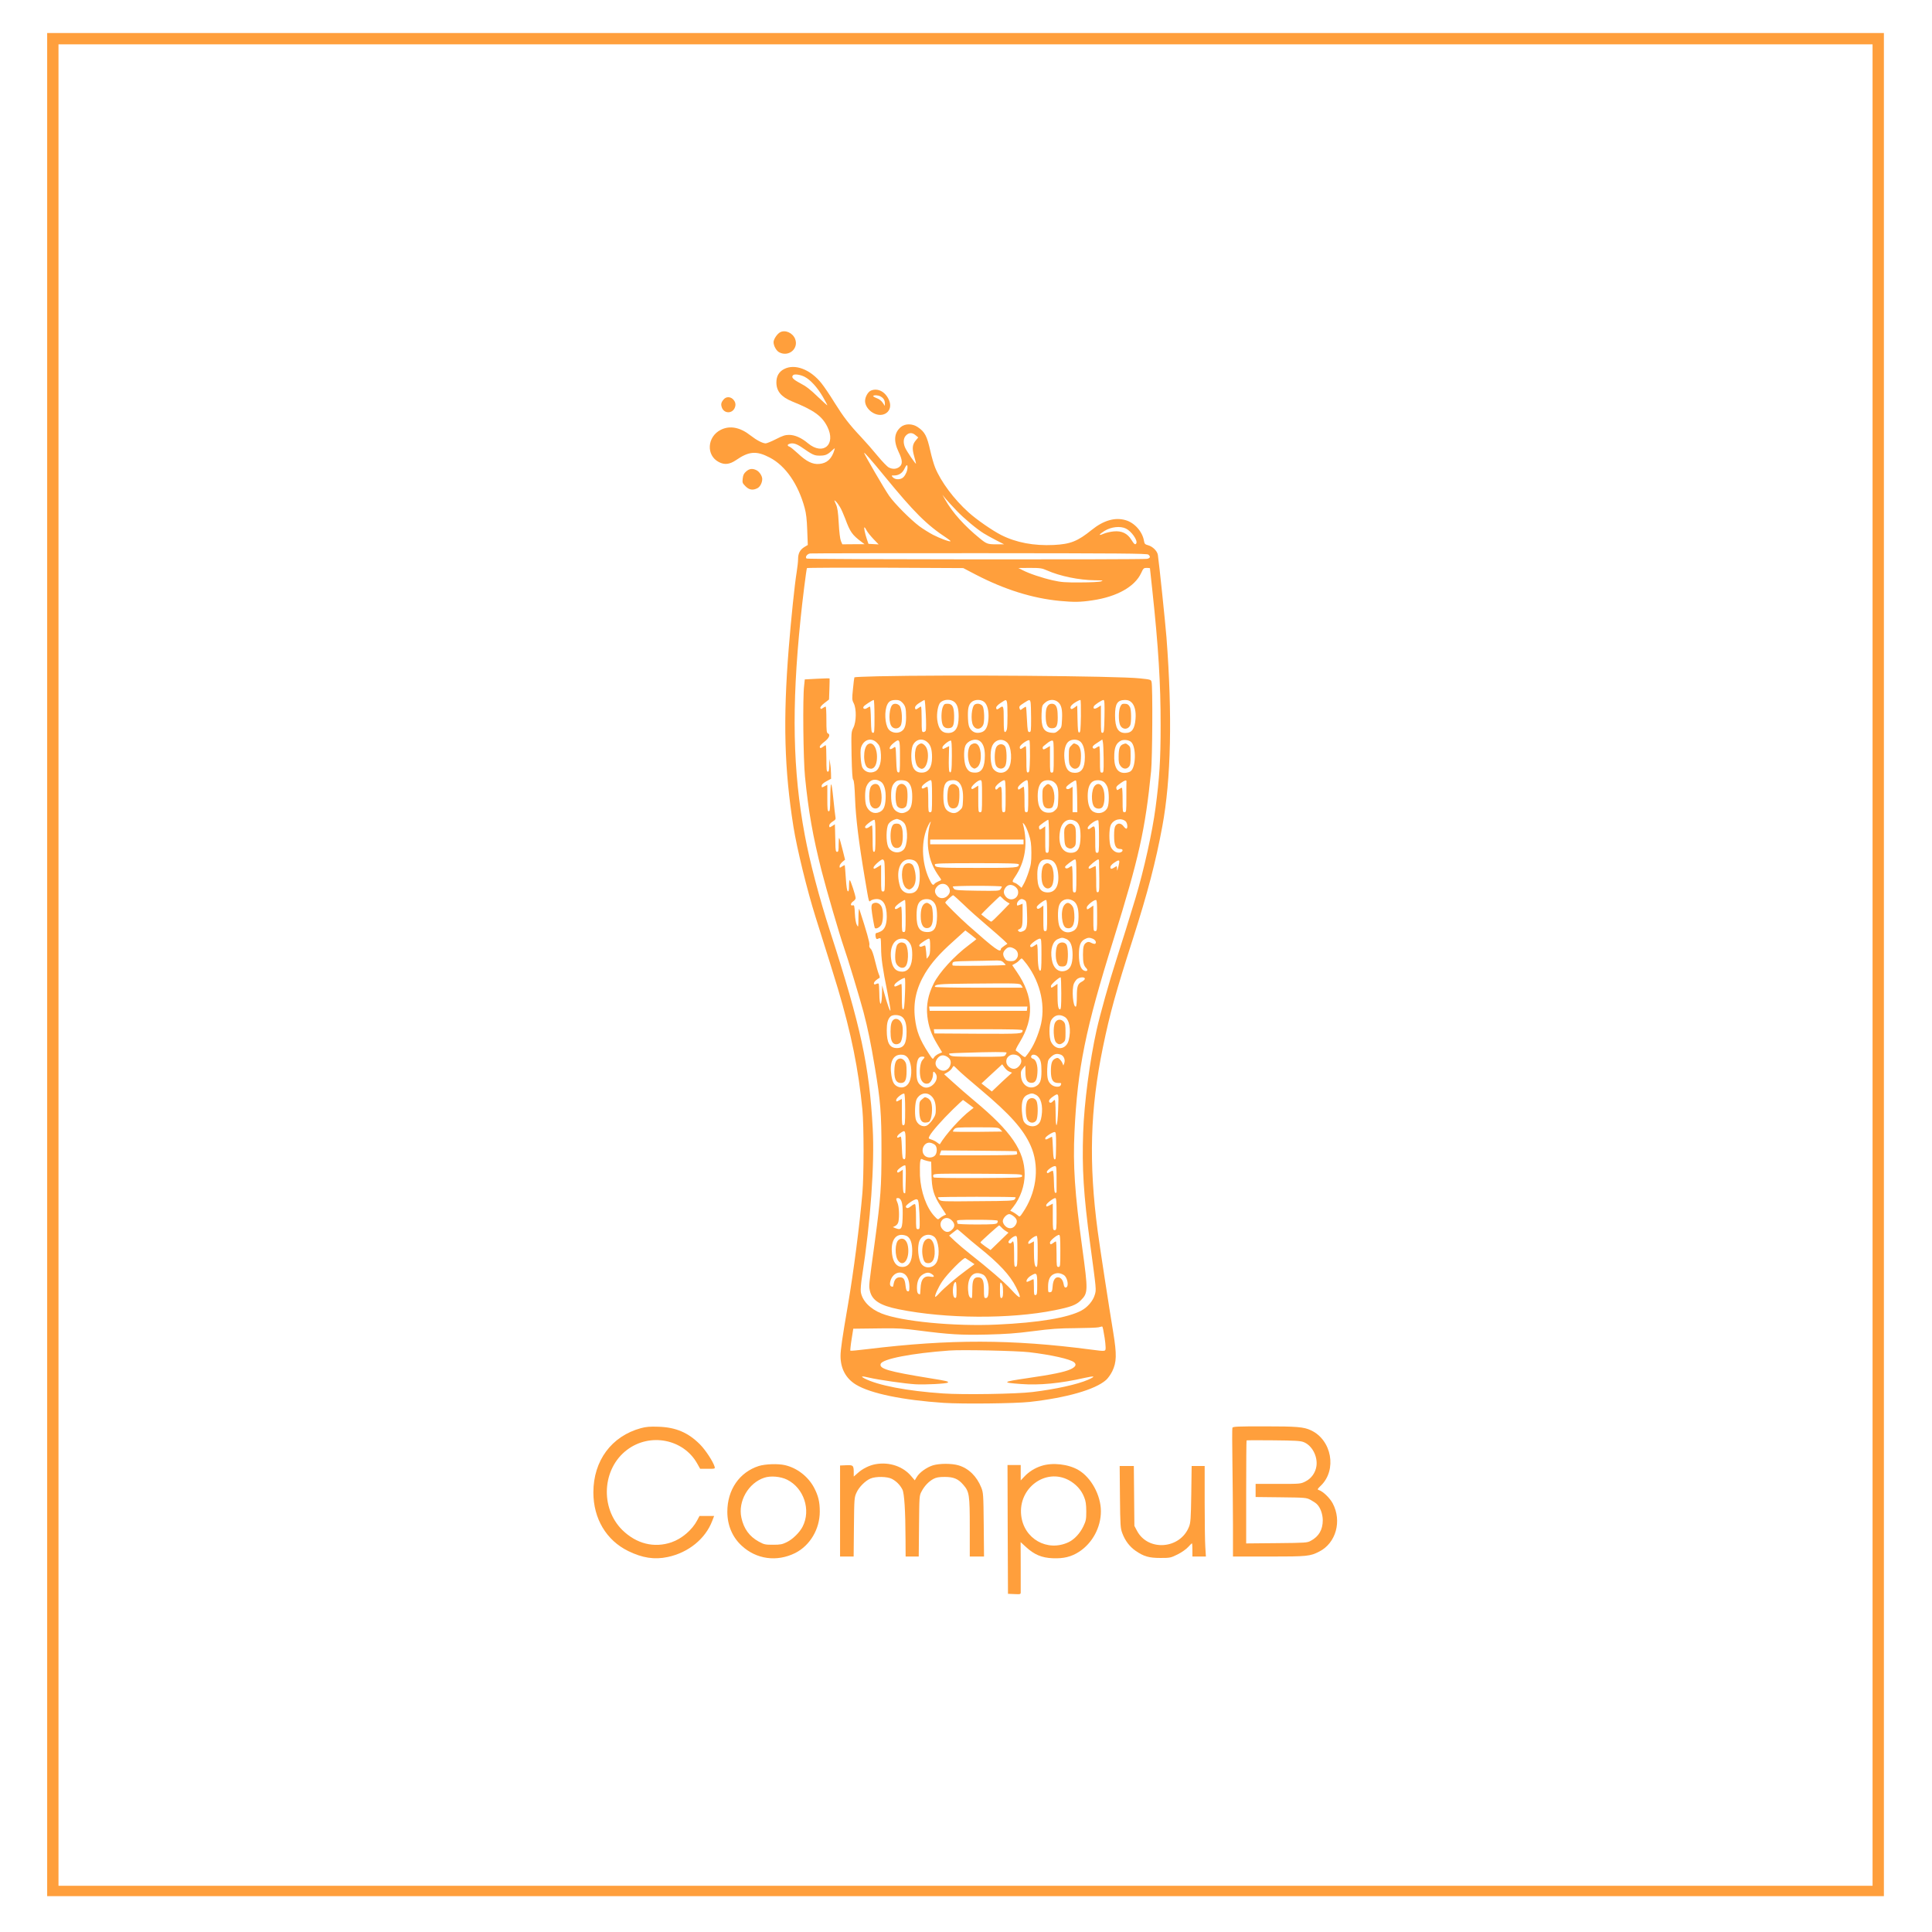
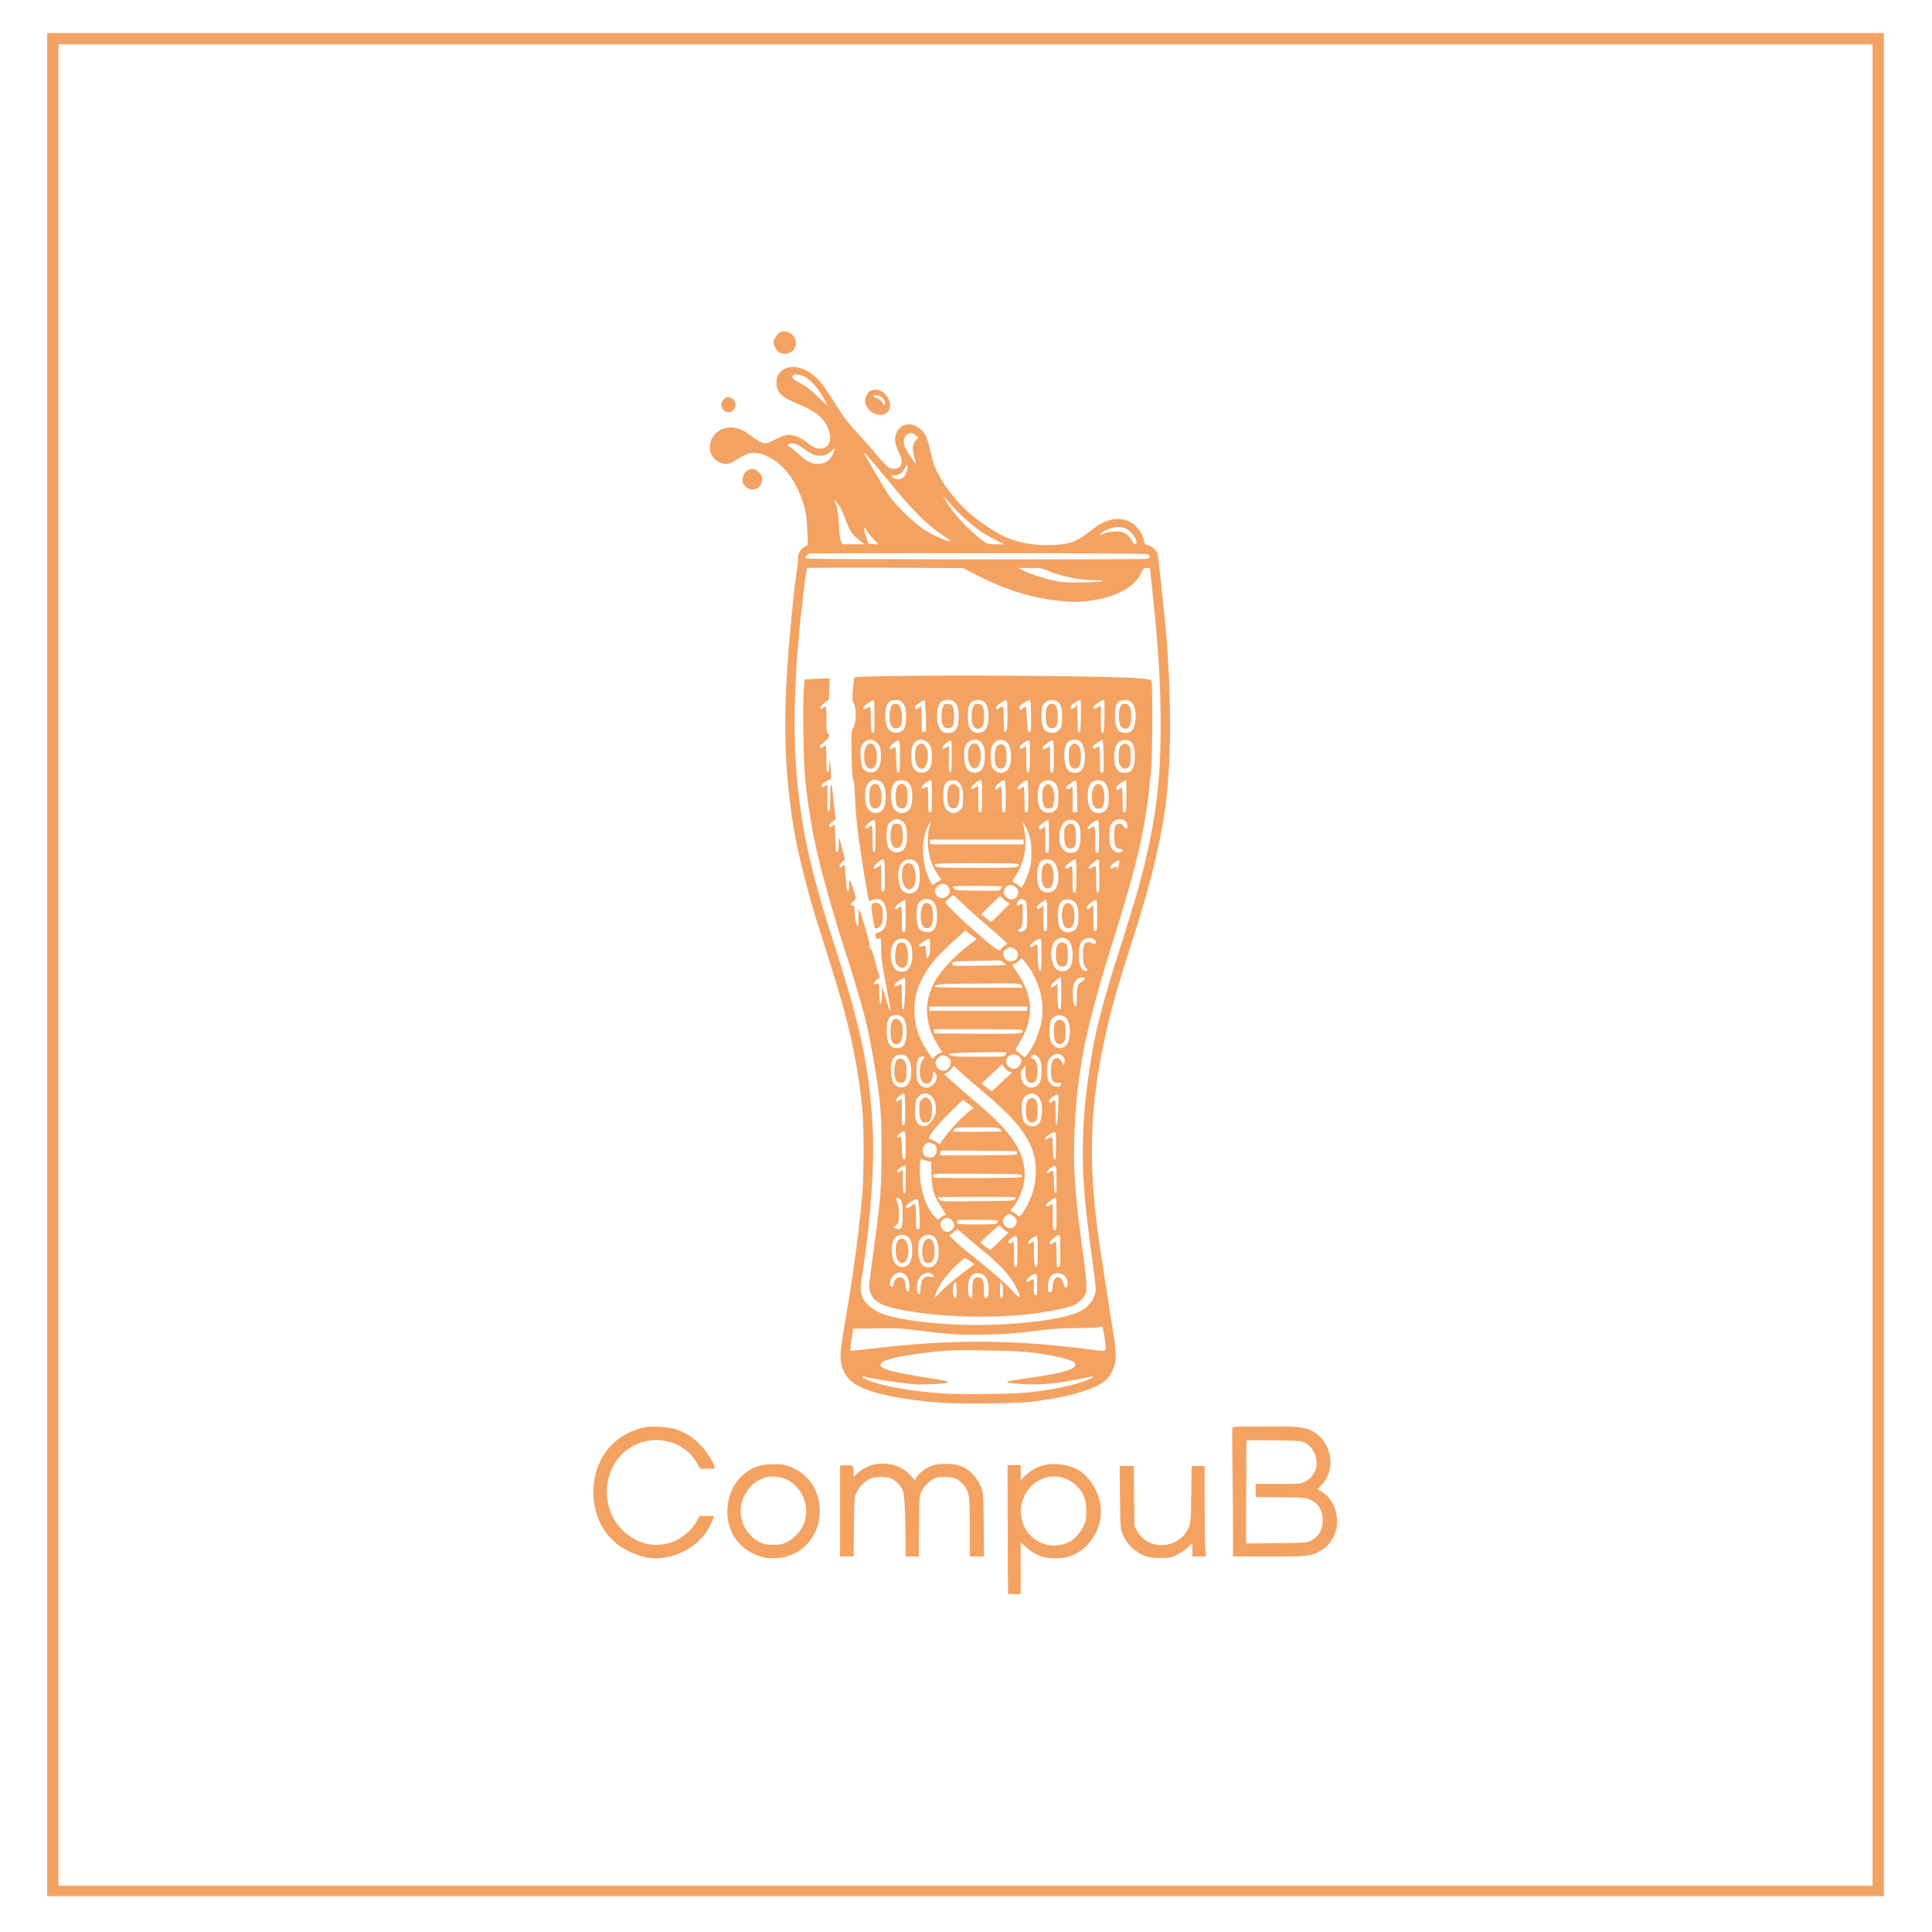
<svg xmlns="http://www.w3.org/2000/svg" version="1.0" width="2048pt" height="2048pt" viewBox="0 0 2048 2048" preserveAspectRatio="xMidYMid meet">
-   <g transform="translate(0,2048) scale(0.1,-0.1)" fill="#ff9f3c" stroke="none">
+   <g transform="translate(0,2048) scale(0.1,-0.1)" fill="#f4a261" stroke="none">
    <path d="M500 10255 l0 -9875 9735 0 9735 0 0 9875 0 9875 -9735 0 -9735 0 0 -9875z m19350 -5 l0 -9760 -9615 0 -9615 0 0 9760 0 9760 9615 0 9615 0 0 -9760z" />
    <path d="M8270 16958 c-32 -17 -70 -74 -70 -105 0 -39 30 -93 61 -108 99 -52 207 39 168 141 -25 65 -104 101 -159 72z" />
    <path d="M8310 16567 c-53 -28 -80 -75 -80 -140 0 -93 50 -154 166 -202 233 -94 317 -155 374 -268 95 -190 -44 -310 -205 -176 -69 58 -139 89 -201 89 -40 0 -68 -9 -138 -45 -49 -25 -98 -45 -110 -45 -33 1 -95 33 -159 83 -111 88 -220 109 -316 61 -146 -73 -158 -271 -21 -342 61 -32 115 -25 183 21 136 94 216 100 356 27 168 -87 303 -283 371 -535 16 -59 23 -121 27 -236 l6 -156 -37 -22 c-46 -29 -66 -67 -66 -128 0 -26 -7 -88 -15 -138 -21 -126 -60 -504 -84 -805 -61 -765 -47 -1281 50 -1895 37 -231 144 -669 234 -955 144 -457 185 -588 237 -760 141 -471 219 -860 260 -1285 16 -174 16 -689 0 -880 -30 -346 -93 -833 -153 -1185 -61 -353 -79 -479 -79 -544 0 -134 57 -240 166 -305 154 -93 496 -163 927 -192 203 -13 754 -7 912 10 391 44 693 130 809 232 20 17 49 58 66 92 47 97 49 178 11 412 -41 246 -146 927 -165 1075 -96 723 -80 1291 55 1947 75 363 135 580 319 1153 156 488 241 812 311 1190 93 501 107 1180 44 2005 -13 160 -76 768 -91 872 -6 41 -55 90 -103 103 -33 9 -39 15 -44 45 -16 99 -100 194 -195 221 -112 33 -234 -2 -359 -103 -150 -121 -225 -151 -403 -160 -211 -10 -398 25 -558 106 -92 47 -259 162 -344 239 -156 140 -293 324 -355 475 -14 34 -36 111 -50 172 -37 165 -58 206 -135 258 -57 38 -133 38 -178 1 -72 -61 -80 -147 -25 -263 43 -89 45 -132 9 -160 -31 -25 -74 -27 -113 -6 -16 8 -69 63 -117 121 -48 59 -127 149 -175 200 -128 136 -187 213 -284 368 -47 77 -109 168 -137 203 -118 148 -283 211 -398 150z m219 -81 c62 -32 137 -114 195 -215 25 -44 46 -83 46 -87 0 -4 -46 38 -103 92 -77 75 -123 110 -185 142 -77 41 -97 63 -75 85 14 15 76 6 122 -17z m1177 -620 l28 -23 -26 -31 c-37 -44 -41 -85 -18 -167 11 -38 20 -74 20 -79 0 -15 -100 132 -116 170 -22 52 -18 101 11 129 30 31 66 32 101 1z m-1207 -128 c115 -80 133 -88 189 -88 60 0 83 9 131 54 33 30 33 30 26 6 -28 -94 -79 -141 -161 -148 -71 -6 -136 26 -228 113 -38 35 -77 67 -87 70 -22 7 -25 21 -6 28 37 16 78 5 136 -35z m875 -303 c317 -387 449 -519 664 -660 23 -15 40 -30 38 -32 -8 -9 -109 29 -186 68 -41 22 -106 62 -145 91 -93 70 -260 237 -319 321 -47 66 -266 443 -266 456 1 10 74 -73 214 -244z m246 91 c0 -34 -18 -77 -42 -103 -28 -30 -87 -31 -113 -3 -18 20 -17 20 14 20 48 0 87 25 108 70 21 45 33 51 33 16z m520 -459 c77 -81 211 -193 288 -241 24 -15 82 -47 130 -72 l86 -44 -83 0 c-91 0 -103 4 -176 64 -160 130 -288 272 -365 408 l-30 53 37 -45 c21 -25 72 -80 113 -123z m-1235 37 c14 -23 38 -79 55 -123 52 -141 73 -171 176 -248 l29 -22 -118 0 -118 -1 -15 35 c-9 22 -18 95 -23 188 -7 122 -13 164 -30 202 -21 47 -21 48 -1 30 11 -10 31 -37 45 -61z m3030 -227 c59 -28 128 -127 110 -157 -11 -18 -22 -11 -52 38 -42 68 -102 97 -186 89 -34 -3 -84 -14 -111 -26 -56 -25 -49 -7 12 31 71 44 168 54 227 25z m-2749 -19 c9 -18 42 -59 72 -91 l56 -58 -54 3 -54 3 -17 50 c-20 59 -34 125 -25 125 3 0 13 -14 22 -32z m2987 -257 c26 -21 20 -38 -14 -45 -49 -9 -3592 -7 -3608 3 -20 13 3 49 36 54 16 2 825 3 1799 3 1485 -1 1774 -3 1787 -15z m-1830 -212 c309 -160 601 -251 892 -279 150 -14 219 -13 344 6 261 38 451 145 518 290 23 50 27 54 59 54 19 0 34 -2 34 -4 0 -2 11 -106 25 -232 64 -594 89 -992 88 -1434 0 -368 -12 -557 -54 -874 -34 -257 -121 -650 -212 -956 -60 -200 -147 -479 -207 -665 -70 -216 -168 -566 -205 -731 -73 -327 -132 -774 -143 -1089 -13 -381 4 -659 74 -1180 67 -498 66 -484 49 -541 -18 -63 -76 -131 -141 -166 -143 -77 -454 -129 -894 -149 -454 -21 -1015 33 -1226 118 -121 48 -205 135 -219 228 -4 23 2 95 14 170 89 571 133 1183 112 1566 -36 663 -126 1079 -451 2084 -115 354 -217 744 -269 1023 -127 680 -141 1352 -45 2287 19 192 62 534 68 543 2 4 376 5 831 4 l826 -4 132 -69z m754 45 c140 -62 341 -103 508 -105 84 -1 95 -2 70 -11 -17 -7 -112 -12 -220 -12 -164 -1 -204 2 -294 22 -115 26 -252 72 -321 108 l-45 23 122 1 c110 0 128 -3 180 -26z m597 -8046 c3 -18 10 -60 16 -92 5 -33 10 -77 10 -98 0 -45 4 -45 -156 -24 -839 110 -1495 111 -2367 5 -97 -12 -180 -20 -183 -17 -2 3 3 57 13 119 l18 114 70 1 c39 0 151 2 250 3 147 2 216 -2 375 -23 324 -42 444 -49 720 -43 201 5 305 12 490 36 192 25 274 31 450 32 118 1 229 5 245 9 17 4 33 8 37 9 4 0 9 -14 12 -31z m-784 -242 c236 -28 435 -73 476 -107 29 -24 16 -49 -38 -74 -64 -29 -188 -55 -457 -94 -268 -39 -277 -47 -70 -62 196 -15 418 6 677 65 109 24 121 18 36 -20 -112 -49 -342 -100 -589 -130 -169 -21 -737 -30 -950 -15 -382 26 -692 86 -833 160 -44 24 -28 26 53 7 97 -23 382 -64 490 -70 98 -6 330 6 342 18 12 12 -7 17 -188 46 -444 72 -543 101 -523 153 20 52 328 112 729 141 133 10 718 -3 845 -18z" />
    <path d="M9303 13311 c-133 -3 -243 -8 -246 -11 -2 -3 -9 -57 -15 -121 -11 -108 -11 -117 8 -154 30 -60 28 -195 -4 -259 -23 -46 -23 -49 -19 -294 4 -179 9 -250 17 -257 9 -7 15 -69 20 -200 7 -201 40 -468 102 -835 49 -289 42 -263 67 -245 12 8 39 15 60 15 70 0 107 -64 107 -187 0 -83 -22 -137 -65 -157 -18 -9 -38 -16 -44 -16 -12 0 -15 -29 -5 -54 4 -12 11 -13 24 -6 9 5 20 6 24 3 3 -3 6 -48 6 -100 0 -108 16 -219 65 -462 19 -96 35 -186 34 -200 -1 -28 -35 69 -69 194 l-19 70 -1 -65 c-1 -164 -28 -177 -29 -14 -1 50 -4 94 -7 97 -4 3 -15 2 -25 -3 -30 -17 -35 11 -6 36 14 12 31 24 37 26 9 3 7 15 -5 43 -9 22 -27 87 -41 145 -16 67 -32 111 -44 122 -14 13 -18 26 -14 42 5 20 -30 144 -106 376 -6 16 -9 -13 -10 -85 -1 -107 -1 -109 -17 -80 -10 18 -18 64 -21 121 -4 83 -6 91 -23 87 -28 -8 -24 23 6 43 14 9 25 24 25 33 1 25 -54 191 -62 191 -5 0 -8 -27 -8 -61 0 -44 -3 -60 -12 -57 -9 3 -16 47 -22 139 -5 74 -10 135 -11 137 -2 2 -15 -4 -29 -13 -25 -17 -26 -17 -26 3 0 11 13 31 29 45 l29 24 -28 112 c-15 62 -31 115 -34 118 -3 4 -6 -28 -6 -70 0 -62 -3 -77 -15 -77 -16 0 -19 13 -20 105 0 33 -2 89 -3 124 l-2 63 -25 -16 c-31 -20 -35 -20 -35 3 0 11 15 29 36 42 30 18 35 26 30 48 -3 14 -13 105 -23 201 -20 197 -30 193 -32 -12 -1 -107 -4 -128 -16 -128 -13 0 -15 22 -15 140 l0 141 -30 -16 c-29 -15 -30 -15 -30 5 0 14 16 29 50 48 l50 27 -1 55 c0 30 -4 78 -9 105 l-7 50 -2 -67 c-1 -53 -4 -68 -16 -68 -13 0 -15 22 -15 140 0 77 -3 140 -7 140 -5 0 -17 -7 -27 -15 -25 -19 -36 -19 -36 0 0 8 22 32 49 52 51 39 67 78 36 89 -12 5 -15 31 -15 145 0 76 -3 139 -8 139 -4 0 -17 -7 -29 -15 -18 -13 -22 -13 -27 0 -3 9 12 28 43 52 l49 38 4 110 c2 61 3 112 2 113 -2 2 -61 1 -133 -3 l-130 -7 -7 -67 c-16 -130 -9 -773 9 -961 37 -373 84 -637 176 -1000 51 -201 190 -677 236 -810 44 -125 171 -547 209 -690 46 -176 77 -327 120 -585 60 -356 70 -487 70 -880 0 -387 -8 -503 -69 -956 -68 -499 -66 -474 -54 -531 22 -102 107 -157 306 -197 499 -101 1182 -105 1653 -10 173 35 226 55 275 103 80 80 80 98 17 561 -79 574 -99 874 -82 1226 32 674 115 1086 415 2044 267 855 336 1165 397 1780 14 138 18 899 5 946 -6 25 -10 26 -124 38 -240 26 -2033 39 -2780 22z m814 -272 c32 -27 45 -72 45 -154 0 -120 -35 -175 -112 -175 -67 0 -103 44 -115 141 -8 68 9 160 34 183 39 35 109 37 148 5z m-847 -155 c0 -162 -1 -175 -17 -172 -16 3 -18 19 -21 141 -1 75 -6 137 -10 137 -4 0 -18 -7 -31 -16 -24 -17 -50 -6 -36 16 8 14 95 70 107 70 4 0 8 -79 8 -176z m294 149 c34 -34 41 -61 41 -158 -1 -94 -18 -136 -65 -155 -41 -17 -97 -3 -121 30 -40 53 -46 196 -13 262 18 36 40 47 90 48 32 0 48 -6 68 -27z m250 -126 c4 -84 4 -160 0 -170 -3 -9 -15 -17 -25 -17 -18 0 -19 9 -19 135 0 74 -3 135 -7 135 -5 0 -17 -7 -27 -15 -27 -20 -36 -19 -36 5 0 13 16 31 47 50 26 17 50 30 54 30 3 0 9 -69 13 -153z m618 133 c34 -27 52 -95 46 -179 -7 -90 -31 -133 -81 -145 -47 -12 -83 0 -111 37 -16 22 -22 47 -25 108 -4 103 4 146 36 175 33 31 99 33 135 4z m242 -2 c8 -30 8 -247 0 -287 -4 -17 -13 -31 -20 -31 -11 0 -14 27 -14 135 0 142 -3 151 -44 120 -26 -20 -36 -19 -36 4 0 11 19 31 48 50 56 37 58 37 66 9z m250 0 c3 -13 6 -89 6 -170 0 -137 -1 -148 -18 -148 -17 0 -20 13 -26 132 -3 72 -8 134 -11 136 -2 2 -16 -6 -32 -17 -26 -21 -28 -21 -34 -4 -9 24 -4 30 49 64 55 35 58 35 66 7z m289 2 c38 -30 50 -79 45 -183 -4 -87 -5 -91 -38 -120 -29 -25 -39 -29 -77 -24 -82 9 -107 59 -102 201 4 84 5 89 37 117 40 36 96 39 135 9z m245 -152 c-3 -146 -5 -173 -18 -173 -13 0 -15 24 -18 143 l-3 143 -30 -22 c-25 -18 -33 -19 -40 -8 -5 9 -1 21 13 36 19 20 74 52 91 53 4 0 6 -78 5 -172z m250 0 c-3 -155 -5 -173 -20 -176 -17 -3 -18 9 -18 143 l0 147 -34 -22 c-34 -20 -51 -15 -41 12 6 16 85 68 103 68 10 0 12 -38 10 -172z m285 148 c35 -32 51 -96 44 -178 -9 -107 -39 -148 -109 -148 -76 0 -108 56 -108 185 0 126 24 164 106 165 30 0 48 -7 67 -24z m-2698 -429 c27 -27 34 -44 40 -90 13 -104 -9 -188 -56 -213 -53 -27 -114 -8 -139 43 -7 15 -15 66 -17 113 -3 68 -1 92 14 120 35 67 106 79 158 27z m534 7 c36 -30 51 -77 51 -162 0 -107 -38 -162 -110 -162 -75 0 -110 55 -110 175 0 42 6 90 14 109 28 68 100 87 155 40z m557 11 c35 -24 54 -77 54 -152 0 -125 -32 -183 -102 -183 -54 0 -76 15 -99 63 -21 48 -26 165 -8 216 21 59 107 90 155 56z m290 -16 c47 -44 57 -203 17 -271 -36 -63 -121 -66 -165 -7 -29 39 -37 173 -13 235 28 73 107 94 161 43z m242 -150 c-3 -147 -5 -164 -20 -167 -16 -3 -18 9 -18 137 0 78 -3 141 -7 141 -5 0 -17 -7 -27 -15 -27 -20 -36 -19 -36 5 0 23 89 85 102 72 5 -5 7 -82 6 -173z m527 165 c35 -23 55 -84 55 -170 0 -116 -35 -168 -109 -166 -68 2 -99 45 -108 152 -7 84 10 153 45 180 30 24 84 26 117 4z m254 -186 c1 -142 0 -148 -19 -148 -19 0 -20 7 -20 140 0 77 -3 140 -8 140 -4 0 -18 -7 -31 -16 -15 -11 -26 -13 -33 -6 -15 15 -2 30 51 63 l46 30 6 -28 c4 -15 7 -94 8 -175z m291 177 c57 -51 52 -274 -7 -312 -13 -9 -42 -16 -64 -16 -78 0 -114 67 -107 200 4 77 23 116 69 141 29 15 85 9 109 -13z m-2450 -156 c0 -157 -1 -170 -17 -167 -16 3 -19 20 -23 141 -5 136 -5 138 -25 123 -54 -41 -61 -1 -8 43 71 58 73 54 73 -140z m550 7 c0 -154 -7 -195 -27 -164 -4 7 -7 71 -5 141 l3 128 -30 -15 c-38 -20 -41 -20 -41 2 1 17 65 71 88 72 9 0 12 -39 12 -164z m1080 -6 c0 -163 -1 -170 -20 -170 -19 0 -20 7 -20 141 l0 141 -35 -21 c-31 -18 -36 -19 -42 -5 -3 9 2 21 13 28 11 8 30 23 44 35 14 11 33 20 43 21 15 0 17 -15 17 -170z m-1833 -266 c36 -23 56 -93 51 -181 -5 -85 -22 -122 -64 -141 -56 -26 -113 0 -140 64 -18 43 -18 165 0 207 30 71 89 91 153 51z m282 0 c35 -25 51 -75 51 -159 0 -91 -17 -138 -59 -159 -37 -20 -64 -20 -100 -1 -45 23 -65 77 -65 171 0 83 13 120 53 151 23 18 93 16 120 -3z m261 -154 c0 -163 -1 -170 -20 -170 -19 0 -20 7 -20 135 0 85 -4 135 -10 135 -6 0 -19 -5 -30 -12 -24 -15 -38 -3 -24 20 14 21 73 62 90 62 11 0 14 -34 14 -170z m285 146 c33 -33 48 -97 43 -189 -3 -74 -5 -81 -36 -108 -36 -33 -69 -36 -113 -13 -43 22 -59 68 -59 169 0 125 25 164 103 165 27 0 45 -7 62 -24z m245 -146 c0 -163 -1 -170 -20 -170 -19 0 -20 7 -20 141 l0 141 -34 -21 c-28 -18 -35 -19 -39 -7 -7 18 68 86 95 86 17 0 18 -12 18 -170z m250 0 c0 -163 -1 -170 -20 -170 -19 0 -20 7 -20 135 0 108 -3 135 -14 135 -7 0 -19 -7 -26 -15 -17 -21 -30 -19 -30 5 0 21 72 80 97 80 10 0 13 -34 13 -170z m240 0 c0 -163 -1 -170 -20 -170 -19 0 -20 7 -20 135 0 74 -4 135 -8 135 -5 0 -17 -7 -28 -15 -26 -20 -34 -19 -34 4 0 20 73 81 97 81 10 0 13 -37 13 -170z m272 150 c40 -31 50 -69 46 -174 -3 -89 -5 -98 -31 -123 -22 -22 -37 -28 -71 -28 -78 0 -116 57 -116 175 0 79 17 130 51 154 32 22 91 20 121 -4z m246 -153 l2 -167 -25 0 -25 0 0 135 0 135 -26 -16 c-26 -18 -53 -7 -39 16 12 19 88 71 99 67 7 -2 12 -63 14 -170z m285 153 c14 -11 31 -37 38 -58 17 -50 17 -170 0 -210 -23 -56 -92 -78 -150 -47 -39 20 -61 79 -61 166 0 78 17 129 51 153 32 22 91 20 122 -4z m238 7 c-1 -4 -1 -79 -1 -167 0 -153 -1 -160 -20 -160 -19 0 -20 7 -20 130 0 72 -3 130 -8 130 -4 0 -17 -7 -29 -15 -19 -13 -22 -13 -27 1 -8 21 -2 30 47 65 38 27 60 34 58 16z m-2396 -411 c18 -8 40 -27 48 -43 35 -69 27 -225 -13 -268 -48 -52 -139 -34 -166 31 -23 55 -21 195 3 237 15 26 52 49 91 56 1 1 18 -5 37 -13z m2388 -13 c17 -17 24 -68 9 -77 -5 -3 -19 8 -31 24 -26 36 -63 39 -85 8 -12 -16 -16 -47 -16 -106 0 -107 17 -142 68 -142 35 0 25 -34 -11 -38 -37 -4 -75 22 -93 63 -19 47 -19 187 1 230 29 60 110 80 158 38z m-2653 -153 c0 -144 -2 -170 -15 -170 -13 0 -15 22 -15 140 0 77 -3 140 -7 140 -5 0 -17 -7 -27 -15 -25 -19 -46 -19 -46 -1 0 16 77 75 98 76 9 0 12 -40 12 -170z m1840 -5 c0 -168 -1 -175 -20 -175 -19 0 -20 7 -20 141 l0 140 -29 -20 c-25 -18 -30 -19 -35 -5 -3 9 -3 20 0 26 8 13 85 68 96 68 4 0 8 -79 8 -175z m273 164 c45 -20 61 -65 61 -164 -1 -128 -29 -175 -103 -175 -95 0 -141 100 -112 242 19 89 83 130 154 97z m257 -170 c0 -162 -1 -169 -20 -169 -19 0 -20 7 -20 140 0 148 -3 156 -44 125 -24 -19 -36 -19 -36 -2 0 26 92 93 112 81 4 -3 8 -81 8 -175z m-1790 137 c-21 -57 -31 -185 -20 -268 17 -120 50 -201 126 -305 15 -21 15 -23 -19 -36 -19 -8 -38 -20 -41 -26 -14 -22 -28 -10 -57 53 -83 178 -87 414 -8 569 22 42 33 50 19 13z m1046 -111 c22 -67 26 -98 27 -195 0 -98 -4 -127 -28 -200 -15 -47 -38 -104 -52 -128 l-24 -43 -30 26 c-17 14 -34 25 -37 25 -4 0 -13 4 -21 9 -11 7 -8 17 16 52 112 163 141 357 87 564 -4 17 -2 16 15 -5 12 -14 33 -61 47 -105z m-56 -80 l0 -25 -495 0 -495 0 0 25 0 25 495 0 495 0 0 -25z m-1476 -207 c3 -13 6 -89 6 -170 0 -141 -1 -148 -20 -148 -19 0 -20 7 -20 141 l0 141 -34 -21 c-39 -25 -46 -26 -46 -7 0 17 77 86 96 86 6 0 14 -10 18 -22z m325 6 c36 -25 51 -75 51 -164 0 -126 -33 -180 -111 -180 -45 0 -84 29 -98 73 -48 155 -4 287 96 287 21 0 49 -7 62 -16z m1459 0 c30 -21 48 -59 57 -121 18 -133 -23 -213 -108 -213 -81 0 -113 55 -111 195 0 73 19 125 51 144 27 16 86 13 111 -5z m252 -159 c0 -168 -1 -175 -20 -175 -19 0 -20 7 -20 140 0 77 -3 140 -8 140 -4 0 -18 -7 -30 -16 -21 -15 -42 -12 -42 6 0 13 90 80 106 80 11 0 14 -34 14 -175z m240 158 c6 -311 5 -328 -12 -331 -17 -3 -18 9 -18 137 0 78 -3 141 -7 141 -5 -1 -19 -7 -33 -15 -32 -18 -40 -18 -40 0 0 14 85 84 103 85 4 0 7 -8 7 -17z m213 -25 c-3 -18 -10 -44 -14 -58 -7 -25 -7 -25 -8 4 -1 28 -1 28 -26 12 -32 -21 -45 -20 -45 3 0 10 17 30 38 44 51 36 63 34 55 -5z m-1063 -11 c0 -36 -16 -37 -445 -37 -429 0 -445 1 -445 37 0 10 87 13 445 13 358 0 445 -3 445 -13z m-751 -233 c28 -35 26 -69 -4 -99 -34 -35 -86 -34 -114 1 -28 35 -26 65 4 98 33 36 86 36 114 0z m717 -7 c19 -17 27 -33 27 -56 0 -70 -84 -101 -130 -47 -28 34 -29 65 -2 100 26 33 68 34 105 3z m-146 5 c0 -5 -6 -17 -14 -28 -14 -18 -26 -19 -248 -16 -199 3 -235 6 -245 20 -7 9 -13 19 -13 24 0 4 117 8 260 8 143 0 260 -4 260 -8z m-406 -190 c55 -54 164 -151 241 -216 77 -66 159 -137 182 -159 l42 -41 -34 -23 c-19 -13 -35 -27 -35 -31 -1 -48 -56 -9 -350 252 -86 76 -240 229 -240 238 0 10 72 77 84 78 4 0 54 -44 110 -98z m412 67 c10 -12 32 -30 48 -40 l29 -17 -93 -96 c-51 -53 -97 -96 -102 -96 -5 0 -31 17 -56 37 -26 21 -48 38 -50 39 -4 2 192 193 199 194 3 0 14 -10 25 -21z m-748 -25 c41 -28 55 -72 55 -165 -1 -122 -29 -169 -102 -169 -83 0 -115 48 -115 175 0 97 16 143 58 164 32 15 79 13 104 -5z m987 2 c16 -11 19 -31 22 -142 5 -143 -3 -172 -50 -188 -20 -7 -30 -6 -40 3 -9 11 -9 14 1 18 37 14 42 33 42 153 l0 120 -26 -10 c-33 -13 -34 -13 -34 7 0 22 29 53 50 53 9 0 24 -6 35 -14z m504 -1 c45 -23 65 -77 64 -172 -1 -101 -20 -142 -77 -160 -49 -17 -98 2 -122 49 -23 42 -26 187 -5 236 23 56 84 76 140 47z m-1769 -165 c0 -163 -1 -170 -20 -170 -19 0 -20 7 -20 135 0 74 -3 135 -8 135 -4 0 -18 -7 -31 -16 -34 -24 -49 -3 -19 26 25 25 79 60 91 60 4 0 7 -76 7 -170z m1500 5 c0 -158 -1 -165 -20 -165 -19 0 -20 7 -20 136 l0 135 -26 -20 c-27 -21 -44 -20 -44 4 0 15 77 74 98 75 9 0 12 -39 12 -165z m530 0 c0 -158 -1 -165 -20 -165 -19 0 -20 7 -20 136 l0 135 -29 -20 c-36 -26 -41 -26 -41 -1 0 21 72 80 97 80 10 0 13 -33 13 -165z m-1280 -250 c0 -2 -35 -29 -77 -61 -156 -116 -316 -291 -375 -409 -60 -119 -81 -229 -68 -347 13 -110 41 -190 104 -295 l53 -88 -38 -16 c-20 -10 -43 -27 -49 -40 -12 -21 -14 -19 -57 47 -94 145 -128 233 -144 370 -20 170 14 320 107 476 68 112 152 208 301 341 l126 114 59 -45 c32 -25 58 -46 58 -47z m954 1 c44 -19 66 -74 66 -169 -1 -100 -24 -152 -78 -168 -72 -21 -128 27 -143 123 -17 103 9 189 64 213 41 18 50 18 91 1z m280 3 c28 -13 41 -38 27 -52 -5 -5 -21 -2 -40 7 -23 13 -36 14 -51 6 -32 -17 -40 -44 -40 -129 0 -85 8 -118 36 -145 21 -22 7 -37 -24 -25 -36 14 -55 72 -55 169 0 96 16 140 61 164 33 18 53 19 86 5z m-1954 -29 c30 -32 40 -67 40 -144 0 -112 -39 -176 -107 -176 -68 0 -105 43 -117 135 -17 125 32 215 115 215 33 0 47 -6 69 -30z m230 -54 c0 -67 -4 -88 -18 -107 l-19 -22 -5 67 c-3 37 -8 69 -11 72 -3 3 -15 0 -27 -6 -23 -13 -44 -2 -32 16 11 16 85 64 99 64 10 0 13 -23 13 -84z m1180 -86 c0 -137 -3 -170 -14 -170 -16 0 -26 70 -26 193 0 48 -4 87 -8 87 -5 0 -17 -7 -28 -15 -25 -19 -44 -19 -44 -1 0 18 78 75 103 76 15 0 17 -15 17 -170z m-291 65 c46 -23 56 -80 20 -116 -15 -15 -30 -19 -62 -17 -34 2 -44 8 -60 35 -21 37 -16 63 16 93 25 24 48 25 86 5z m136 -167 c149 -201 203 -455 141 -669 -40 -136 -88 -232 -157 -313 -5 -5 -25 6 -47 26 -22 20 -45 37 -52 40 -9 3 3 30 39 89 156 256 147 487 -30 746 l-49 72 27 15 c16 8 37 23 47 35 11 12 22 21 27 21 4 0 28 -28 54 -62z m-248 20 c13 -12 23 -24 23 -27 0 -7 -548 -13 -560 -6 -4 3 -6 14 -3 25 5 18 16 20 182 23 97 1 212 4 255 5 70 2 83 -1 103 -20z m-1044 -336 c-5 -126 -9 -162 -20 -162 -10 0 -13 29 -13 135 0 74 -2 135 -5 135 -4 0 -20 -7 -36 -16 -33 -17 -45 -14 -36 9 8 20 99 79 109 69 4 -4 5 -81 1 -170z m1657 8 c0 -138 -3 -170 -14 -170 -19 0 -26 45 -26 167 l0 104 -29 -20 c-36 -26 -41 -26 -41 -3 0 16 84 91 103 92 4 0 7 -76 7 -170z m250 155 c0 -8 -13 -21 -30 -30 -46 -24 -55 -49 -55 -160 0 -57 -4 -102 -10 -105 -30 -15 -47 181 -21 244 8 18 24 41 37 50 30 20 79 21 79 1z m-672 -72 l14 -23 -466 0 c-261 0 -466 4 -466 9 0 27 37 31 341 34 570 5 559 5 577 -20z m60 -245 l-3 -23 -515 0 -515 0 -3 23 -3 22 521 0 521 0 -3 -22z m-1325 -88 c32 -25 47 -75 47 -156 0 -127 -28 -174 -103 -174 -76 0 -107 54 -107 187 0 75 10 116 37 145 23 25 93 24 126 -2z m1724 0 c50 -30 69 -139 42 -246 -26 -103 -136 -115 -186 -21 -25 47 -24 191 1 234 33 54 88 67 143 33z m-447 -142 c-1 -38 -3 -38 -476 -36 l-459 3 -3 23 -3 22 470 0 c370 0 471 -3 471 -12z m-170 -236 c0 -5 -6 -16 -13 -27 -13 -17 -33 -18 -291 -17 -255 0 -279 2 -298 19 -20 18 -16 18 148 23 294 10 454 10 454 2z m136 -44 c27 -28 27 -63 -1 -96 -30 -36 -67 -42 -103 -16 -50 35 -46 101 7 128 27 15 75 6 97 -16z m439 22 c32 -12 49 -54 37 -89 l-10 -26 -10 25 c-5 14 -19 33 -30 43 -16 15 -24 16 -45 6 -35 -16 -47 -49 -47 -133 0 -91 21 -126 76 -126 37 0 37 0 28 -24 -9 -23 -66 -20 -96 4 -40 31 -50 69 -47 169 4 79 7 93 29 116 39 42 70 52 115 35z m-1630 -24 c42 -42 58 -154 34 -239 -19 -69 -72 -100 -130 -77 -41 18 -58 46 -70 121 -22 137 16 219 101 219 30 0 47 -6 65 -24z m457 -31 c22 -49 -18 -115 -71 -115 -43 0 -84 39 -84 78 0 36 34 79 67 84 30 6 75 -19 88 -47z m928 35 c32 -32 40 -64 40 -156 0 -98 -14 -135 -61 -160 -72 -37 -149 17 -156 108 -4 45 -1 57 21 83 l25 30 1 -65 c0 -82 16 -114 56 -118 46 -5 66 24 71 105 6 78 -14 141 -47 150 -20 5 -26 23 -13 36 13 13 43 7 63 -13z m-1200 -7 c0 -4 -9 -17 -21 -29 -26 -28 -37 -129 -20 -192 13 -46 45 -68 82 -57 25 8 49 55 49 95 0 34 7 38 26 13 53 -70 -56 -186 -134 -143 -54 32 -67 63 -67 168 0 109 17 152 61 152 13 0 24 -3 24 -7z m898 -152 l30 -12 -52 -47 c-28 -25 -76 -70 -106 -99 l-56 -53 -55 42 -55 43 110 102 110 101 23 -32 c12 -18 35 -39 51 -45z m-543 18 c22 -23 130 -117 240 -209 313 -263 453 -420 531 -596 90 -204 68 -458 -59 -669 -17 -27 -37 -58 -45 -68 -15 -16 -16 -16 -36 2 -12 10 -34 25 -49 33 l-28 14 32 40 c76 96 121 225 121 347 -2 247 -142 453 -532 777 -74 62 -177 151 -228 198 l-94 85 35 20 c19 11 41 30 48 43 7 13 15 24 19 24 3 0 24 -19 45 -41z m-560 -420 c0 -148 -2 -164 -17 -167 -16 -3 -18 9 -18 138 l0 141 -30 -16 c-28 -15 -30 -15 -30 4 0 21 66 74 85 68 6 -2 10 -66 10 -168z m270 149 c37 -29 55 -76 55 -147 0 -50 -5 -66 -32 -107 -18 -27 -45 -55 -59 -63 -48 -27 -110 9 -123 71 -12 60 -6 169 10 204 30 62 99 82 149 42z m1115 7 c55 -28 78 -116 61 -226 -8 -49 -17 -69 -36 -86 -46 -41 -128 -22 -155 34 -7 15 -15 64 -18 108 -5 100 12 149 60 170 42 18 53 18 88 0z m237 -151 c-7 -205 -27 -234 -27 -41 0 75 -4 137 -9 137 -5 0 -14 -7 -21 -15 -17 -21 -40 -19 -40 4 0 10 17 30 38 44 66 46 66 46 59 -129z m-951 54 l55 -41 -33 -26 c-105 -79 -265 -258 -325 -360 -1 -2 -14 6 -28 17 -14 12 -42 26 -61 32 -34 11 -34 12 -19 41 24 45 128 163 244 277 58 56 107 102 109 102 1 0 28 -19 58 -42z m337 -270 l22 -23 -259 -3 c-142 -1 -261 0 -264 3 -3 3 3 14 13 25 17 19 31 20 242 20 218 0 224 -1 246 -22z m-1003 -169 c0 -138 -1 -150 -17 -147 -16 3 -19 19 -23 125 -4 106 -7 121 -20 113 -42 -27 -40 8 3 38 56 39 57 37 57 -129z m1595 2 c0 -77 -3 -143 -7 -147 -17 -16 -23 12 -27 122 -2 63 -6 114 -10 114 -3 -1 -17 -7 -31 -15 -32 -18 -40 -18 -40 -1 0 16 76 66 100 66 13 0 15 -21 15 -139z m-1283 2 c25 -23 24 -87 -2 -113 -27 -27 -83 -27 -110 2 -48 52 -4 147 63 134 17 -3 39 -14 49 -23z m865 -66 c0 -1 3 -11 5 -22 3 -20 -3 -20 -409 -22 -227 -1 -413 0 -413 2 0 2 4 14 9 27 l9 23 398 -3 c220 -2 400 -4 401 -5z m-942 -105 l36 -7 3 -130 c3 -160 22 -226 101 -346 l54 -84 -23 -10 c-13 -6 -33 -18 -44 -28 -19 -18 -21 -17 -56 20 -85 90 -146 261 -154 430 -2 61 -1 128 2 147 6 32 9 35 26 26 10 -6 35 -13 55 -18z m-234 -193 c-1 -79 -4 -146 -6 -148 -2 -1 -8 0 -14 4 -7 4 -11 52 -11 126 l0 120 -22 -15 c-28 -20 -38 -20 -38 -1 0 16 69 67 85 62 6 -2 9 -57 6 -148z m1599 6 c0 -74 0 -138 0 -142 0 -5 -6 -8 -12 -8 -10 0 -14 32 -16 118 -1 70 -7 117 -13 117 -5 0 -20 -7 -33 -15 -20 -14 -24 -14 -29 -1 -6 16 57 64 86 65 15 1 17 -12 17 -134z m-365 30 c0 -20 -8 -20 -464 -23 -282 -1 -469 2 -474 7 -5 5 -7 17 -4 25 6 15 56 16 474 14 460 -3 468 -3 468 -23z m-70 -227 c3 -2 -1 -12 -8 -21 -11 -16 -50 -18 -396 -20 -365 -4 -385 -3 -403 15 -10 10 -17 22 -14 26 4 7 814 8 821 0z m-1209 -43 c9 -23 14 -67 13 -132 -2 -158 -11 -177 -75 -153 l-29 12 26 13 c17 9 29 26 33 46 11 56 6 159 -9 196 -20 47 -19 53 6 53 13 0 25 -11 35 -35z m1644 -135 c0 -163 -1 -170 -20 -170 -19 0 -20 7 -20 140 l0 141 -30 -16 c-36 -19 -40 -19 -40 0 0 16 75 75 97 75 10 0 13 -34 13 -170z m-1459 85 c4 -38 7 -109 8 -157 1 -82 0 -88 -19 -88 -19 0 -20 7 -20 129 0 78 -4 132 -10 136 -6 4 -24 -5 -41 -20 -32 -26 -50 -28 -57 -7 -5 16 89 82 113 79 17 -2 21 -12 26 -72z m1008 -111 c36 -30 39 -61 10 -98 -27 -34 -71 -35 -104 -1 -14 13 -25 36 -25 50 0 31 41 75 69 75 11 0 33 -12 50 -26z m-665 -36 c39 -35 42 -69 10 -101 -33 -34 -68 -34 -99 -2 -69 68 17 167 89 103z m491 -8 c4 -6 1 -17 -5 -25 -10 -12 -50 -15 -216 -15 -117 0 -204 4 -204 9 0 5 -3 16 -6 25 -5 14 17 16 209 16 139 0 218 -4 222 -10z m41 -71 c10 -12 31 -30 47 -39 l27 -17 -95 -92 -95 -92 -55 38 c-30 21 -54 41 -52 44 3 10 191 178 198 179 3 0 14 -10 25 -21z m-392 -82 c39 -35 107 -92 151 -127 215 -172 332 -298 395 -424 67 -133 52 -140 -52 -25 -70 77 -236 220 -438 379 -52 41 -123 101 -157 133 l-62 59 42 33 c23 19 44 34 46 34 1 1 35 -27 75 -62z m-605 -13 c34 -24 51 -75 51 -154 0 -112 -36 -170 -105 -170 -60 0 -97 46 -109 136 -15 123 24 204 101 204 21 0 49 -7 62 -16z m286 -6 c44 -39 60 -179 29 -257 -30 -75 -127 -89 -169 -25 -24 37 -38 125 -30 190 5 44 14 64 35 86 37 36 96 39 135 6z m1335 -148 c0 -163 -1 -170 -20 -170 -19 0 -20 7 -20 135 0 74 -3 135 -7 135 -5 0 -17 -7 -27 -15 -26 -20 -36 -19 -36 4 0 20 73 81 97 81 10 0 13 -37 13 -170z m-455 -5 c0 -144 -2 -160 -17 -163 -16 -3 -18 8 -18 132 0 124 -6 156 -25 126 -9 -15 -35 -12 -35 4 0 20 59 68 79 64 14 -3 16 -24 16 -163z m215 0 c0 -133 -3 -165 -14 -165 -18 0 -26 52 -26 173 l0 98 -30 -16 c-28 -15 -30 -14 -30 3 0 19 63 70 88 71 9 1 12 -38 12 -164z m-712 -107 l42 -29 -84 -62 c-108 -79 -240 -192 -289 -246 -21 -24 -41 -41 -43 -38 -10 9 34 105 75 165 56 83 227 255 244 246 6 -4 31 -20 55 -36z m-699 -134 c32 -23 51 -73 51 -134 0 -44 -3 -51 -17 -48 -14 2 -19 17 -24 60 -7 68 -21 88 -60 88 -35 0 -56 -21 -65 -65 -3 -19 -8 -35 -9 -35 -26 0 -35 16 -29 49 16 84 92 127 153 85z m289 0 c31 -21 27 -35 -8 -28 -74 15 -108 -23 -112 -125 -2 -34 -4 -61 -5 -61 -24 0 -33 18 -33 66 0 71 21 119 62 144 40 24 66 25 96 4z m544 -6 c32 -16 58 -83 58 -145 0 -77 -8 -103 -31 -103 -17 0 -19 9 -19 90 0 99 -15 130 -63 130 -46 0 -60 -31 -60 -130 0 -50 -2 -90 -6 -90 -24 1 -35 24 -39 85 -9 143 61 214 160 163z m855 -4 c40 -25 57 -125 22 -132 -12 -2 -19 7 -24 35 -8 47 -31 73 -61 73 -32 0 -52 -35 -56 -100 -4 -47 -7 -55 -26 -58 -21 -3 -22 1 -22 58 0 74 20 117 63 135 34 15 69 11 104 -11z m-282 -99 c0 -97 -2 -110 -17 -113 -16 -3 -18 6 -18 82 0 47 -2 86 -5 86 -4 0 -20 -7 -36 -16 -17 -8 -33 -14 -35 -12 -11 12 12 46 44 65 63 38 67 32 67 -92z m-855 -61 c0 -76 -2 -85 -17 -82 -34 6 -27 168 7 168 6 0 10 -37 10 -86z m491 26 c5 -72 0 -110 -16 -110 -12 0 -15 16 -15 87 0 76 2 85 14 73 8 -8 16 -31 17 -50z" />
    <path d="M9994 12985 c-17 -41 -19 -139 -3 -184 12 -34 42 -47 84 -37 31 8 40 39 39 133 -2 92 -19 123 -70 123 -31 0 -37 -4 -50 -35z" />
    <path d="M9464 13012 c-36 -24 -48 -166 -19 -222 21 -40 76 -43 101 -5 24 36 17 184 -10 214 -19 21 -51 27 -72 13z" />
    <path d="M10333 13012 c-34 -21 -46 -168 -18 -221 25 -49 80 -48 106 2 18 33 14 172 -5 202 -17 25 -57 33 -83 17z" />
    <path d="M11103 12993 c-13 -20 -18 -47 -18 -103 0 -92 19 -130 65 -130 55 0 67 32 61 160 -3 70 -22 100 -61 100 -21 0 -35 -8 -47 -27z" />
    <path d="M11874 12985 c-17 -41 -18 -139 -3 -184 19 -55 82 -62 109 -11 14 26 13 166 -1 193 -16 29 -28 37 -62 37 -23 0 -31 -7 -43 -35z" />
    <path d="M9197 12588 c-50 -39 -49 -220 3 -248 48 -25 84 4 94 76 15 120 -38 216 -97 172z" />
    <path d="M9729 12581 c-42 -33 -39 -191 3 -231 12 -11 29 -20 38 -20 67 0 93 188 34 247 -28 28 -44 29 -75 4z" />
    <path d="M10298 12589 c-53 -30 -48 -209 7 -245 23 -15 27 -15 50 0 33 22 48 84 40 159 -10 83 -47 116 -97 86z" />
    <path d="M10563 12563 c-19 -29 -25 -133 -10 -185 15 -54 83 -62 105 -13 18 39 15 176 -4 203 -22 32 -69 30 -91 -5z" />
    <path d="M11355 12575 c-23 -22 -25 -32 -25 -108 0 -70 3 -89 21 -111 25 -31 59 -34 85 -5 13 15 20 40 22 89 5 83 -10 133 -44 149 -33 15 -31 15 -59 -14z" />
    <path d="M11903 12590 c-33 -14 -44 -44 -45 -126 -1 -60 3 -81 19 -102 26 -35 63 -40 89 -11 16 18 19 36 19 116 0 88 -2 96 -24 114 -26 21 -27 21 -58 9z" />
    <path d="M9233 12143 c-25 -38 -25 -168 0 -206 24 -37 70 -37 94 0 33 50 19 199 -21 225 -23 16 -56 7 -73 -19z" />
    <path d="M9513 12143 c-26 -40 -26 -182 1 -212 25 -28 70 -27 90 1 19 27 22 168 5 201 -25 46 -70 51 -96 10z" />
    <path d="M10065 12150 c-13 -15 -19 -41 -22 -98 -5 -106 22 -153 79 -139 34 9 48 50 48 142 0 62 -3 74 -23 93 -29 27 -58 28 -82 2z" />
    <path d="M11075 12145 c-22 -21 -25 -33 -25 -100 0 -100 17 -135 65 -135 23 0 37 6 43 18 31 59 23 182 -14 219 -29 29 -39 29 -69 -2z" />
    <path d="M11605 12150 c-37 -41 -41 -178 -6 -222 21 -25 70 -27 87 -3 19 25 27 90 19 150 -10 83 -59 120 -100 75z" />
    <path d="M9473 11742 c-20 -13 -33 -61 -33 -125 0 -92 30 -137 82 -124 34 9 48 46 48 128 0 68 -11 106 -34 121 -14 10 -48 10 -63 0z" />
    <path d="M11300 11723 c-19 -25 -21 -38 -18 -115 3 -91 11 -109 54 -122 14 -4 30 0 45 13 22 18 24 26 24 114 0 79 -3 98 -19 116 -26 29 -60 26 -86 -6z" />
    <path d="M9583 11304 c-40 -61 -22 -215 29 -243 23 -13 29 -13 51 2 38 25 52 86 39 166 -6 35 -19 72 -28 82 -25 28 -70 24 -91 -7z" />
    <path d="M11064 11309 c-26 -28 -32 -150 -11 -202 20 -46 59 -59 89 -29 38 38 36 194 -3 233 -25 25 -51 24 -75 -2z" />
    <path d="M9797 10898 c-25 -20 -37 -63 -37 -131 0 -92 30 -137 83 -123 36 9 51 60 45 154 -4 63 -9 79 -28 94 -26 21 -40 23 -63 6z" />
    <path d="M11281 10884 c-42 -54 -27 -224 21 -240 63 -20 94 33 86 148 -4 54 -10 74 -28 93 -30 32 -53 32 -79 -1z" />
    <path d="M11215 10470 c-27 -30 -32 -154 -8 -200 15 -30 23 -35 53 -35 27 0 37 6 47 25 19 37 17 180 -3 208 -19 28 -65 29 -89 2z" />
    <path d="M9514 10469 c-20 -22 -32 -135 -20 -184 15 -60 82 -86 110 -42 34 55 25 216 -14 237 -29 16 -55 12 -76 -11z" />
    <path d="M9474 9672 c-24 -16 -34 -54 -34 -127 0 -73 10 -111 34 -127 20 -14 53 -8 70 11 20 22 32 120 22 176 -11 57 -57 91 -92 67z" />
    <path d="M11184 9639 c-23 -45 -17 -178 10 -208 24 -26 47 -27 77 -2 22 18 24 27 24 109 0 74 -3 94 -19 111 -30 33 -72 28 -92 -10z" />
    <path d="M9505 9240 c-12 -14 -20 -41 -23 -80 -8 -111 13 -160 68 -160 45 0 60 31 60 126 0 67 -4 86 -21 108 -25 31 -59 34 -84 6z" />
    <path d="M9773 8826 c-27 -23 -28 -29 -28 -108 0 -99 18 -138 63 -138 15 0 33 4 40 8 29 19 43 148 22 209 -6 17 -22 35 -36 42 -32 14 -28 15 -61 -13z" />
    <path d="M10893 8814 c-25 -39 -25 -169 0 -207 22 -35 69 -37 91 -5 20 28 22 171 3 208 -19 38 -70 40 -94 4z" />
    <path d="M9526 7337 c-40 -29 -43 -173 -4 -222 57 -73 123 23 103 151 -10 71 -55 103 -99 71z" />
    <path d="M9805 7330 c-25 -28 -36 -101 -25 -162 12 -62 24 -78 60 -78 53 0 78 63 65 166 -10 84 -58 120 -100 74z" />
    <path d="M9251 10901 c-10 -6 -14 -24 -13 -50 3 -48 30 -202 36 -209 15 -14 59 12 72 43 17 41 18 129 3 174 -16 45 -62 65 -98 42z" />
    <path d="M9233 16340 c-32 -13 -63 -68 -63 -111 0 -46 34 -97 85 -126 110 -62 217 21 170 133 -38 91 -118 134 -192 104z m100 -62 c32 -17 46 -39 47 -72 l0 -29 -23 34 c-14 21 -39 40 -65 49 -23 9 -39 19 -36 23 11 11 53 8 77 -5z" />
    <path d="M7673 16248 c-30 -34 -34 -55 -19 -93 25 -58 102 -61 132 -4 18 37 12 70 -18 99 -29 26 -70 26 -95 -2z" />
    <path d="M7909 15482 c-24 -21 -32 -38 -36 -75 -5 -43 -3 -49 30 -82 39 -39 78 -45 126 -20 28 14 51 58 51 97 0 32 -29 77 -60 93 -43 22 -76 18 -111 -13z" />
    <path d="M6794 5341 c-312 -85 -504 -345 -504 -681 0 -278 137 -508 370 -622 149 -73 278 -93 418 -63 219 46 400 193 472 383 l20 52 -78 0 -77 0 -25 -47 c-54 -102 -162 -194 -272 -232 -184 -63 -372 -16 -521 130 -238 236 -214 651 50 850 243 184 597 115 743 -144 l32 -57 80 0 c78 0 79 0 73 23 -17 56 -96 176 -155 236 -125 125 -255 181 -440 187 -92 3 -129 0 -186 -15z" />
    <path d="M13064 5345 c-3 -8 -3 -169 0 -357 3 -189 5 -493 6 -675 l0 -333 383 0 c409 0 434 3 532 53 177 90 242 323 142 511 -31 58 -103 127 -147 141 -18 6 -16 10 23 48 171 167 114 482 -106 585 -76 36 -149 42 -494 42 -286 0 -334 -2 -339 -15z m753 -151 c89 -33 152 -149 138 -254 -10 -71 -54 -133 -117 -164 -51 -26 -55 -26 -290 -26 l-238 0 0 -70 0 -69 268 -3 c258 -3 269 -4 312 -26 25 -13 55 -33 67 -44 38 -35 64 -105 65 -172 0 -101 -41 -173 -127 -219 -38 -21 -54 -22 -362 -25 l-323 -3 0 544 c0 299 2 546 4 548 2 2 130 3 283 1 222 -2 286 -5 320 -18z" />
    <path d="M9282 4959 c-65 -11 -140 -48 -192 -96 l-40 -35 0 38 c0 81 -5 85 -79 82 l-66 -3 0 -482 0 -483 72 0 72 0 3 313 c3 303 4 313 27 364 26 59 94 127 149 150 57 24 177 22 227 -4 47 -25 86 -64 111 -113 20 -40 32 -222 33 -527 l1 -183 69 0 70 0 3 323 c3 316 3 323 27 367 30 58 76 106 126 133 31 16 58 21 120 21 95 0 143 -21 197 -84 63 -73 68 -105 68 -451 l0 -309 76 0 75 0 -3 338 c-3 321 -5 340 -26 393 -48 120 -134 204 -242 236 -72 21 -199 21 -270 0 -67 -21 -144 -76 -172 -124 l-21 -35 -35 41 c-87 106 -233 156 -380 130z" />
    <path d="M8044 4940 c-206 -66 -334 -252 -334 -485 0 -143 53 -269 152 -360 156 -145 373 -174 567 -78 158 80 261 254 261 440 0 104 -16 168 -61 254 -63 118 -181 209 -309 238 -73 17 -207 12 -276 -9z m299 -145 c178 -88 256 -321 165 -498 -31 -61 -105 -134 -167 -164 -49 -24 -68 -28 -146 -28 -84 0 -95 2 -153 34 -98 54 -158 136 -183 253 -38 174 75 369 244 424 67 22 171 13 240 -21z" />
    <path d="M11040 4941 c-70 -22 -135 -63 -182 -114 l-38 -40 0 81 0 82 -70 0 -70 0 2 -682 3 -683 68 -3 c64 -3 67 -2 67 20 0 13 0 137 0 277 l-1 254 58 -53 c87 -80 166 -113 281 -118 116 -5 198 15 280 68 142 92 232 259 232 430 0 169 -103 358 -238 437 -107 63 -275 82 -392 44z m289 -151 c76 -41 133 -103 163 -179 18 -44 22 -76 23 -151 0 -86 -3 -101 -31 -160 -36 -75 -96 -139 -157 -168 -225 -106 -475 36 -502 285 -32 289 258 504 504 373z" />
    <path d="M11872 4613 c3 -307 5 -332 25 -386 30 -80 78 -143 142 -187 86 -59 140 -75 262 -75 101 0 108 1 181 37 44 22 91 55 112 78 20 22 38 40 41 40 3 0 5 -31 5 -70 l0 -70 72 0 71 0 -6 98 c-4 53 -7 269 -7 480 l0 382 -69 0 -69 0 -4 -297 c-4 -264 -7 -304 -24 -347 -93 -238 -435 -265 -552 -42 l-27 51 -3 318 -3 317 -75 0 -75 0 3 -327z" />
  </g>
</svg>
